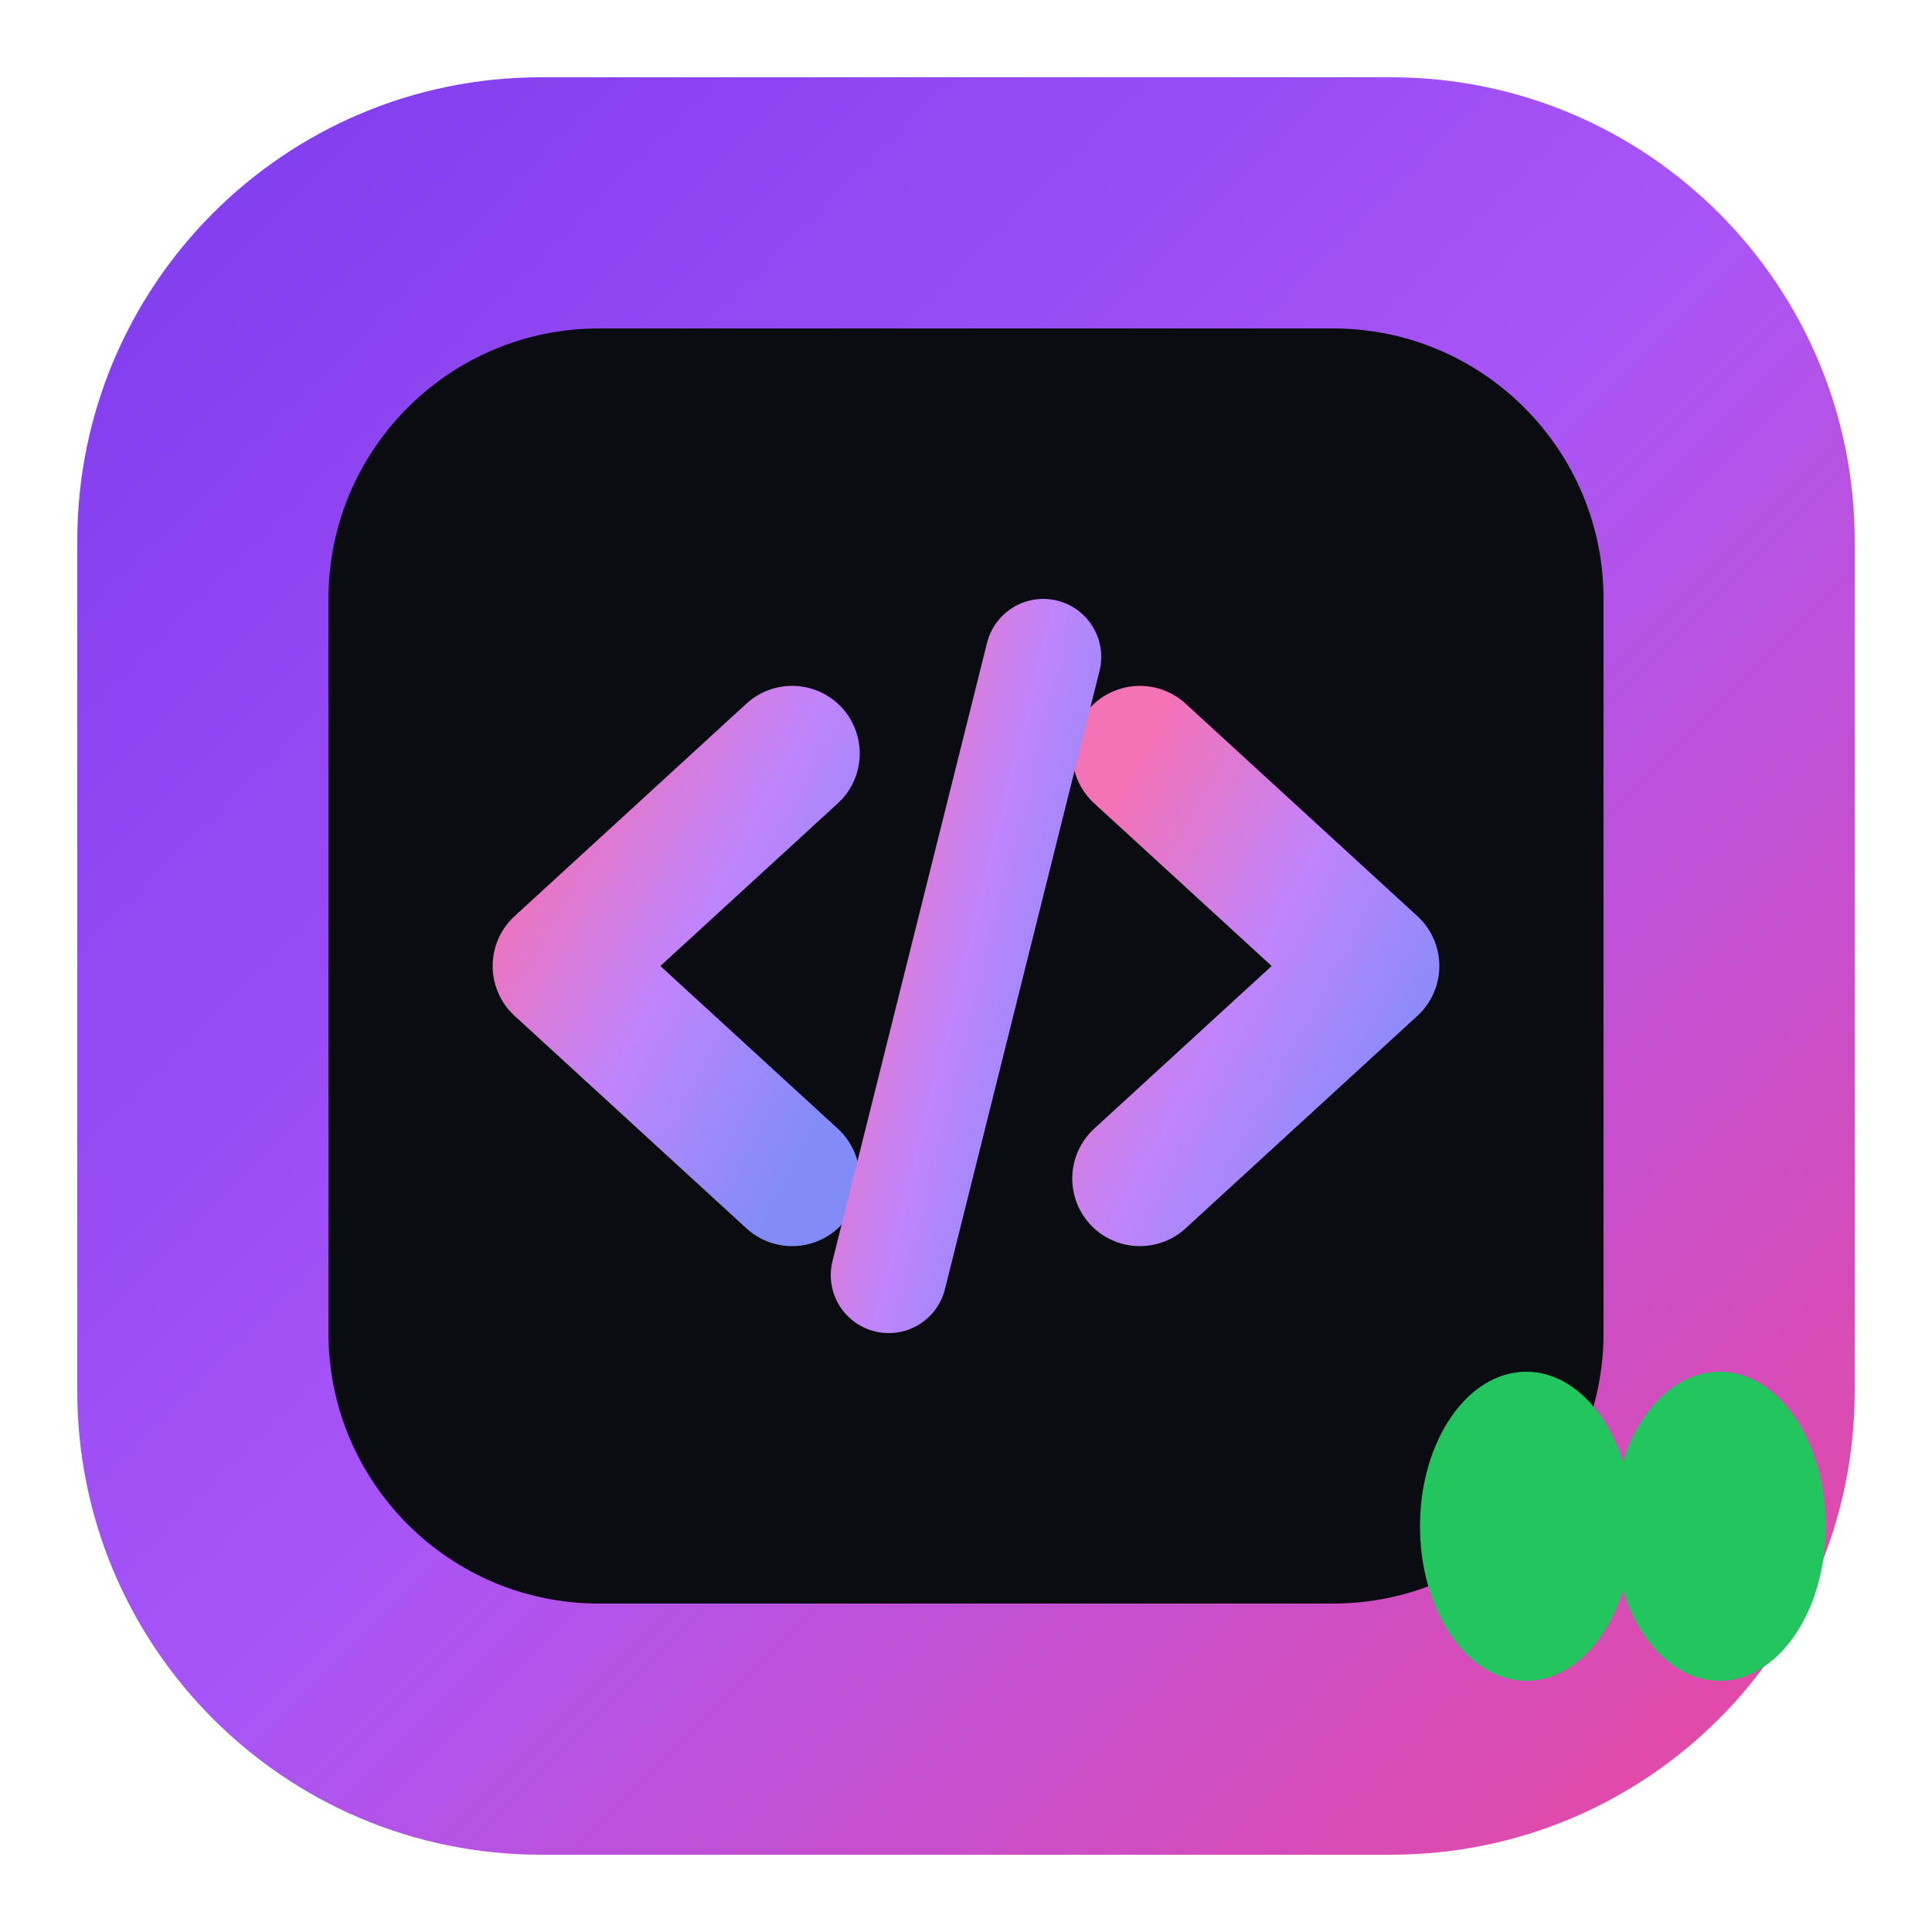
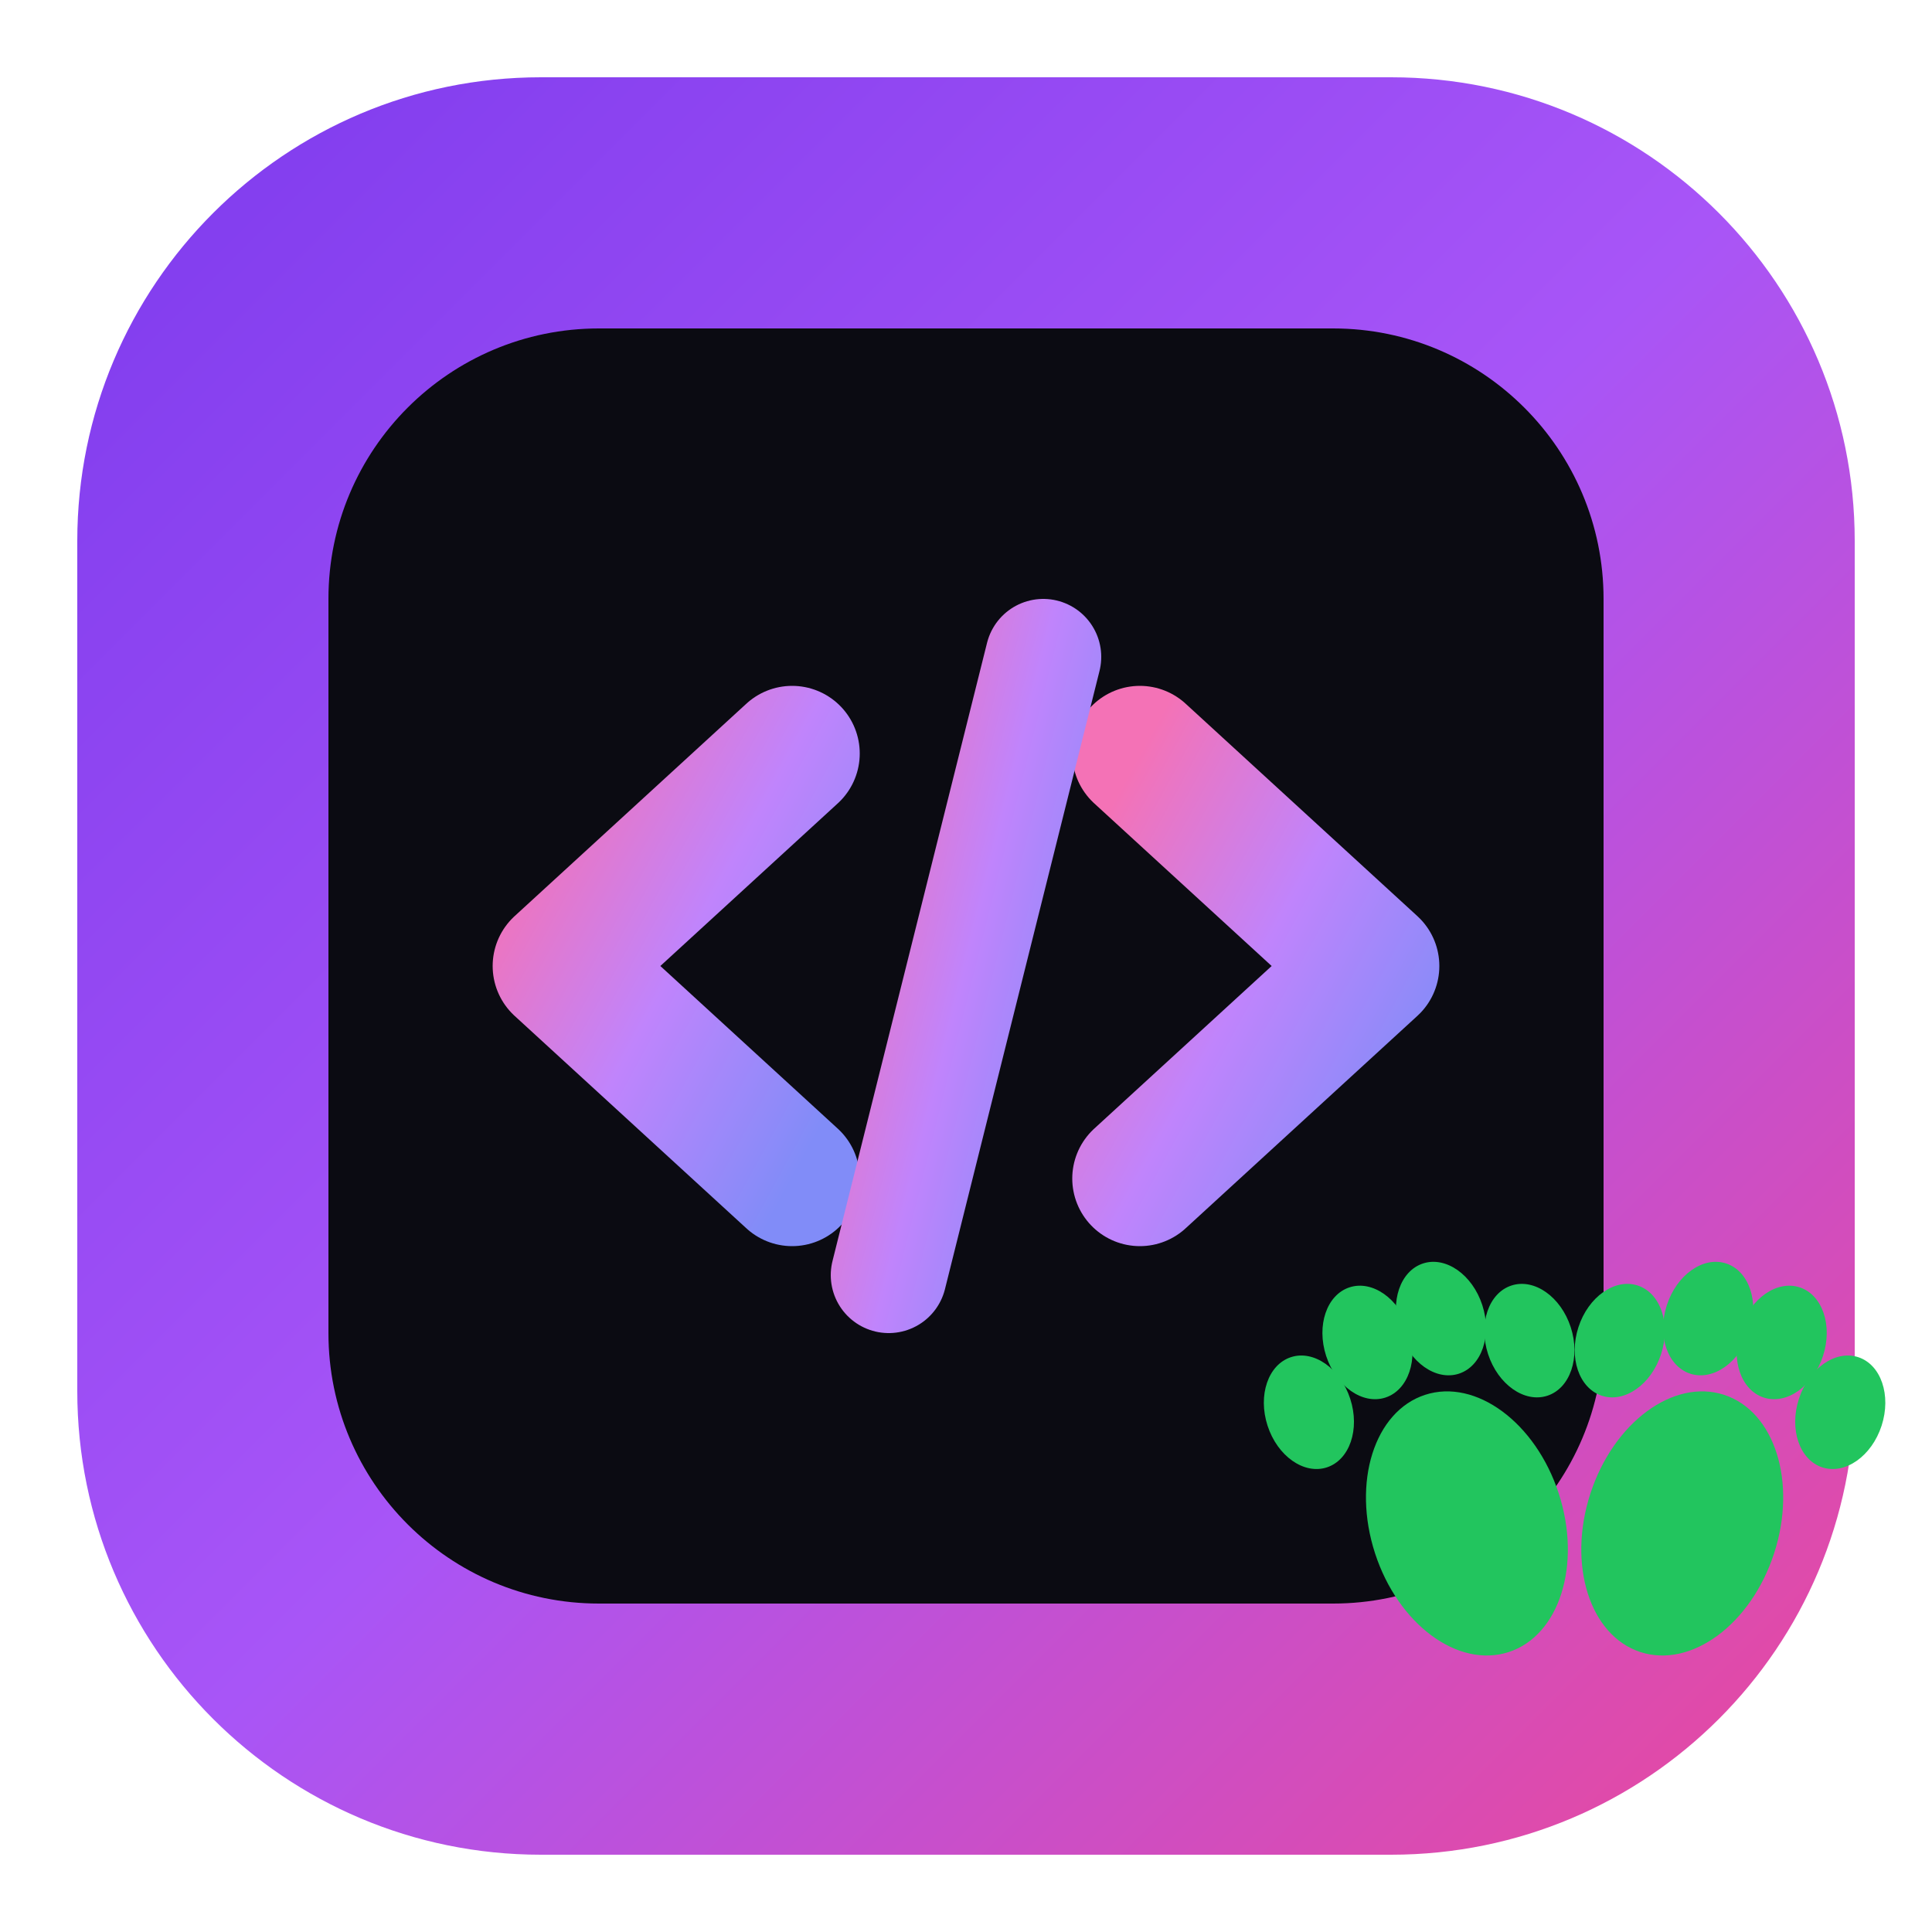
<svg xmlns="http://www.w3.org/2000/svg" viewBox="0 0 200 200" role="img" aria-label="ProgramandoAndo logo">
  <defs>
    <linearGradient id="outer" x1="0%" y1="0%" x2="100%" y2="100%">
      <stop offset="0%" stop-color="#7c3aed" />
      <stop offset="50%" stop-color="#a855f7" />
      <stop offset="100%" stop-color="#ec4899" />
    </linearGradient>
    <linearGradient id="code" x1="0%" y1="0%" x2="100%" y2="100%">
      <stop offset="0%" stop-color="#f472b6" />
      <stop offset="50%" stop-color="#c084fc" />
      <stop offset="100%" stop-color="#818cf8" />
    </linearGradient>
  </defs>
  <rect x="8" y="8" width="184" height="184" rx="48" fill="url(#outer)" />
  <rect x="34" y="34" width="132" height="132" rx="28" fill="#0b0b12" />
  <g fill="none" stroke="url(#code)" stroke-width="14" stroke-linecap="round" stroke-linejoin="round">
    <path d="M82 78 L58 100 L82 122" />
    <path d="M118 78 L142 100 L118 122" />
  </g>
  <path d="M108 68 L92 132" stroke="url(#code)" stroke-width="12" stroke-linecap="round" />
  <g fill="#22c55e">
-     <ellipse cx="158" cy="158" rx="11" ry="16" />
-     <ellipse cx="178" cy="158" rx="11" ry="16" />
+     <g transform="translate(150 152) rotate(-18)">
+       <ellipse cx="0" cy="6" rx="10" ry="14" />
+       <ellipse cx="-12" cy="-10" rx="4.5" ry="6" />
+       <ellipse cx="-4" cy="-15" rx="4.5" ry="6" />
+       <ellipse cx="4" cy="-15" rx="4.5" ry="6" />
+       <ellipse cx="12" cy="-10" rx="4.5" ry="6" />
+     </g>
+     <g transform="translate(176 152) rotate(18)">
+       <ellipse cx="0" cy="6" rx="10" ry="14" />
+       <ellipse cx="-12" cy="-10" rx="4.5" ry="6" />
+       <ellipse cx="-4" cy="-15" rx="4.5" ry="6" />
+       <ellipse cx="4" cy="-15" rx="4.5" ry="6" />
+       <ellipse cx="12" cy="-10" rx="4.5" ry="6" />
+     </g>
  </g>
</svg>
